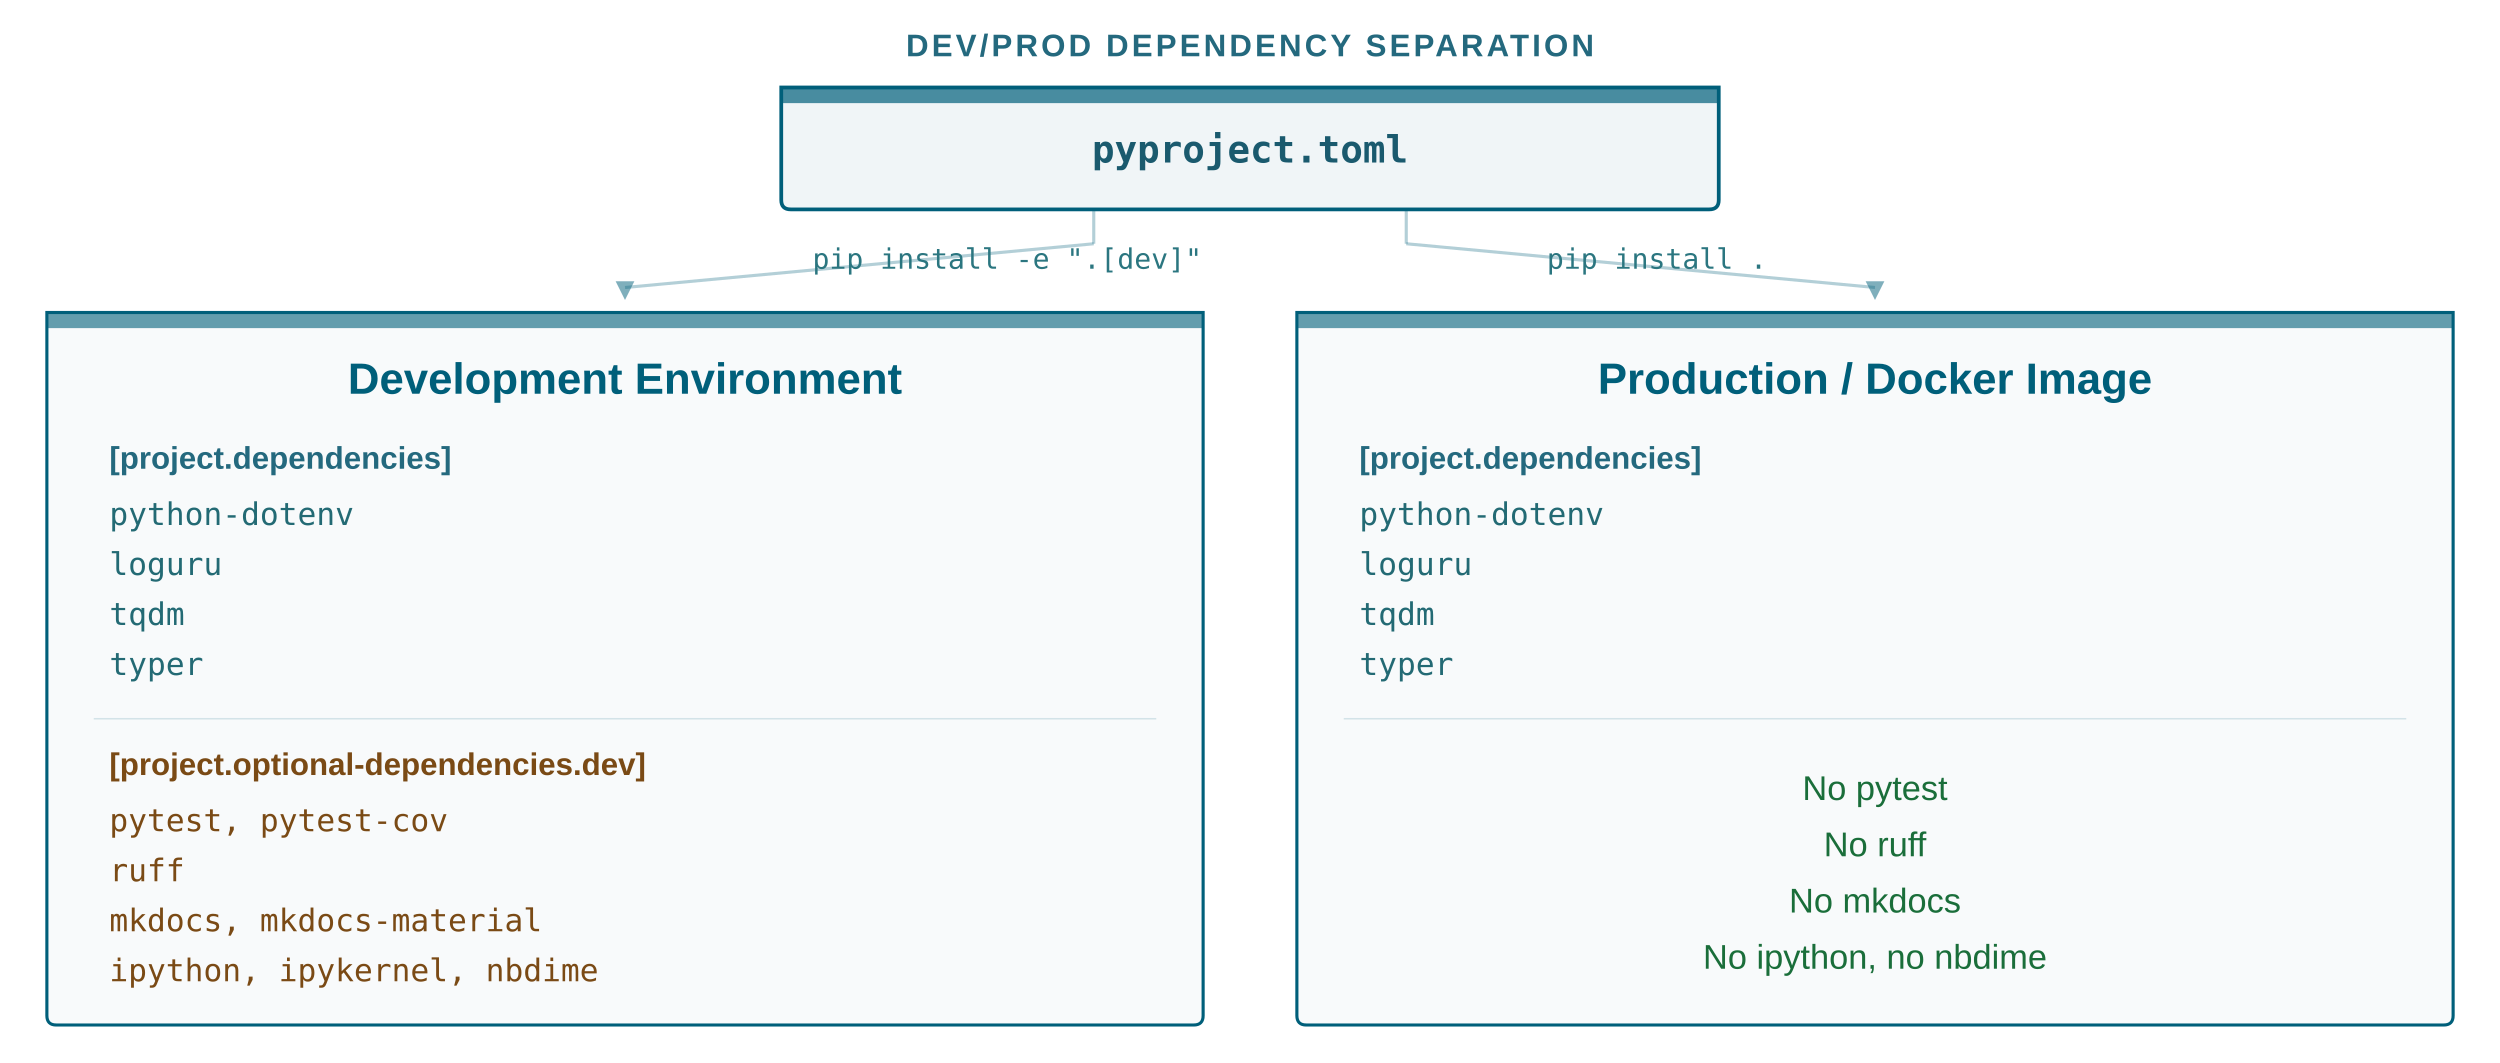
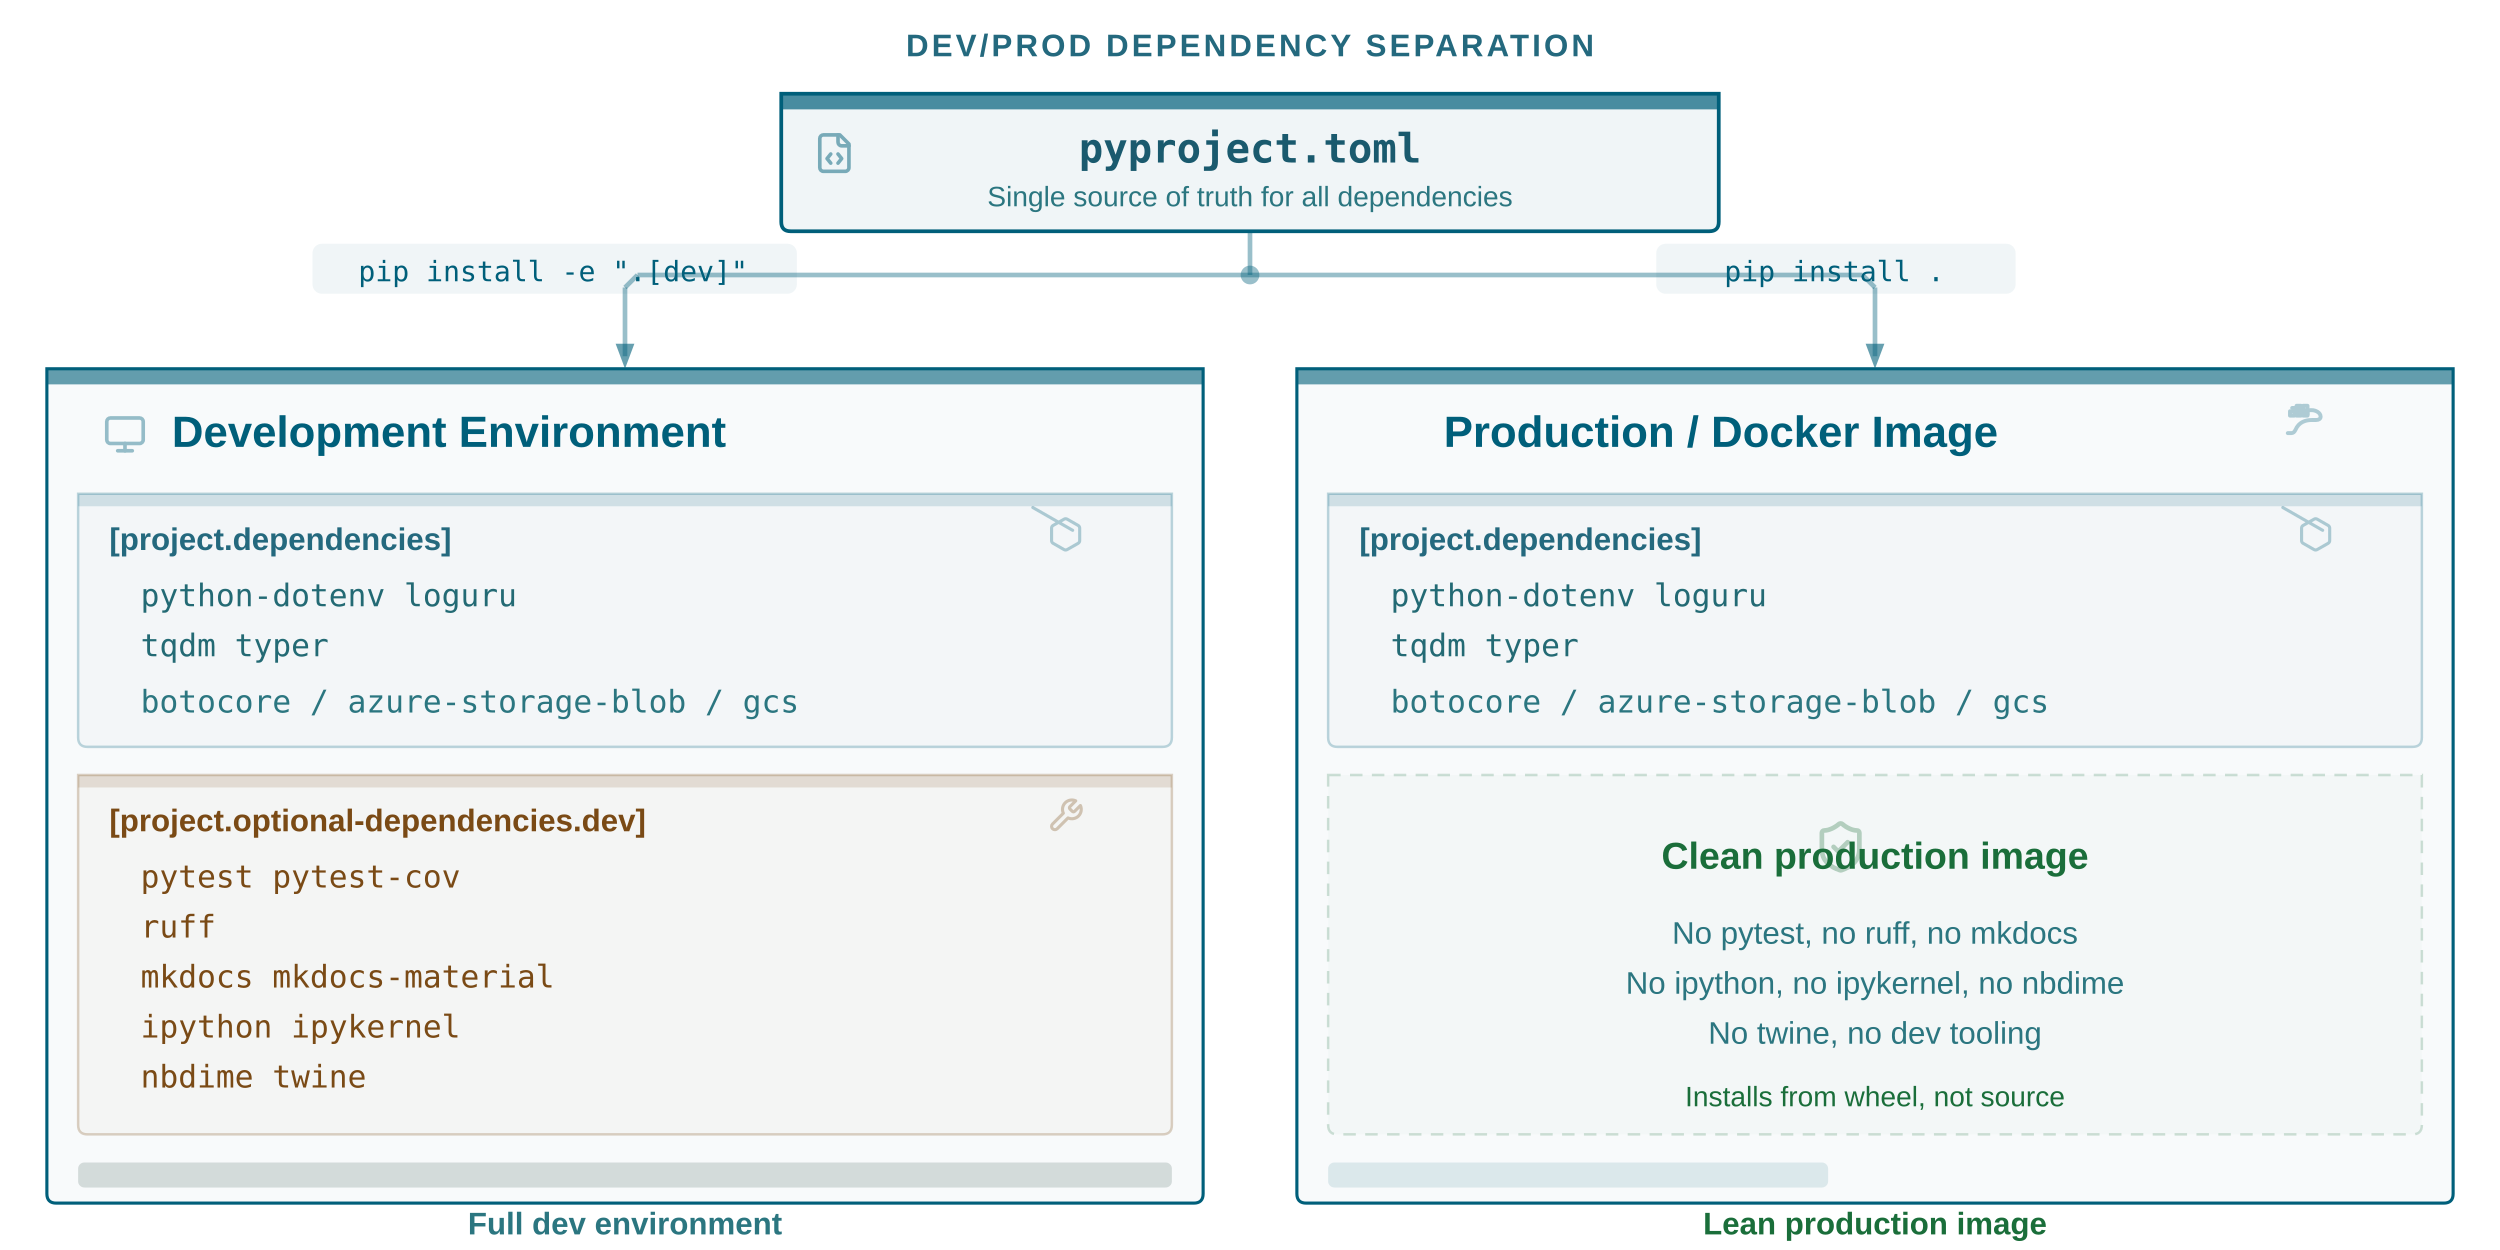
- <svg xmlns="http://www.w3.org/2000/svg" viewBox="0 0 800 340">
+ <svg xmlns="http://www.w3.org/2000/svg" viewBox="0 0 800 400">
  <style>
    .fg-1 { fill: #1a5a6e; }
    .fg-2 { fill: #24697e; }
    .fg-3 { fill: #236a74; }
    .fg-4 { fill: #2b7680; }
    .accent-1 { fill: #005f7a; }
    .accent-2 { fill: #7a4a15; }
    .status-yes { fill: #1a6e3a; }
-     .status-no { fill: #6e1a1a; }
    @media (prefers-color-scheme: dark) {
      .fg-1 { fill: #b8e4f0; }
      .fg-2 { fill: #8fd4e6; }
      .fg-3 { fill: #5aafc5; }
      .fg-4 { fill: #4099b3; }
      .accent-1 { fill: #5cc8e0; }
      .accent-2 { fill: #d4a04a; }
      .status-yes { fill: #44cc77; }
-       .status-no { fill: #e05555; }
    }
  </style>
-   <rect width="800" height="340" fill="transparent" />
+   <rect width="800" height="400" fill="transparent" />
  <text x="400" y="18" font-family="Segoe UI, Arial, sans-serif" font-size="10" font-weight="600" text-anchor="middle" letter-spacing="1" class="fg-2">DEV/PROD DEPENDENCY SEPARATION</text>
  <g id="source">
-     <path d="M250,28 H550 V64 Q550,67 547,67 H253 Q250,67 250,64 Z" fill="#005f7a" fill-opacity="0.06" />
-     <path d="M250,28 H550 V64 Q550,67 547,67 H253 Q250,67 250,64 Z" fill="none" stroke="#005f7a" stroke-width="1.2" />
-     <rect x="250" y="28" width="300" height="5" fill="#005f7a" opacity="0.7" />
-     <text x="400" y="52" font-family="Consolas, monospace" font-size="12" font-weight="600" text-anchor="middle" class="fg-1">pyproject.toml</text>
+     <path d="M250,30 H550 V71 Q550,74 547,74 H253 Q250,74 250,71 Z" fill="#005f7a" fill-opacity="0.06" />
+     <path d="M250,30 H550 V71 Q550,74 547,74 H253 Q250,74 250,71 Z" fill="none" stroke="#005f7a" stroke-width="1.2" />
+     <rect x="250" y="30" width="300" height="5" fill="#005f7a" opacity="0.7" />
+     <g transform="translate(260, 42) scale(0.583)" fill="none" stroke="#005f7a" stroke-width="2" stroke-linecap="round" stroke-linejoin="round" opacity="0.5">
+       <path d="M10 12.5 8 15l2 2.5" />
+       <path d="m14 12.5 2 2.5-2 2.5" />
+       <path d="M14 2v4a2 2 0 0 0 2 2h4" />
+       <path d="M15 2H6a2 2 0 0 0-2 2v16a2 2 0 0 0 2 2h12a2 2 0 0 0 2-2V7z" />
+     </g>
+     <text x="400" y="52" font-family="Consolas, monospace" font-size="13" font-weight="600" text-anchor="middle" class="fg-1">pyproject.toml</text>
+     <text x="400" y="66" font-family="Segoe UI, Arial, sans-serif" font-size="9" text-anchor="middle" class="fg-4">Single source of truth for all dependencies</text>
  </g>
-   <line x1="350" y1="67" x2="350" y2="78" stroke="#005f7a" stroke-width="1" opacity="0.3" />
-   <line x1="350" y1="78" x2="200" y2="92" stroke="#005f7a" stroke-width="1" opacity="0.3" />
-   <polygon points="197,90 200,96 203,90" fill="#005f7a" opacity="0.5" />
-   <line x1="450" y1="67" x2="450" y2="78" stroke="#005f7a" stroke-width="1" opacity="0.3" />
-   <line x1="450" y1="78" x2="600" y2="92" stroke="#005f7a" stroke-width="1" opacity="0.3" />
-   <polygon points="597,90 600,96 603,90" fill="#005f7a" opacity="0.5" />
-   <text x="260" y="86" font-family="Consolas, monospace" font-size="9" class="fg-4">pip install -e ".[dev]"</text>
-   <text x="495" y="86" font-family="Consolas, monospace" font-size="9" class="fg-4">pip install .</text>
+   <line x1="400" y1="74" x2="400" y2="88" stroke="#005f7a" stroke-width="1.5" opacity="0.4" />
+   <circle cx="400" cy="88" r="3" fill="#005f7a" opacity="0.4" />
+   <line x1="400" y1="88" x2="204" y2="88" stroke="#005f7a" stroke-width="1.5" opacity="0.4" />
+   <line x1="200" y1="92" x2="200" y2="114" stroke="#005f7a" stroke-width="1.5" opacity="0.4" />
+   <line x1="204" y1="88" x2="200" y2="92" stroke="#005f7a" stroke-width="1.5" opacity="0.4" />
+   <polygon points="197,110 200,118 203,110" fill="#005f7a" opacity="0.6" />
+   <line x1="400" y1="88" x2="596" y2="88" stroke="#005f7a" stroke-width="1.5" opacity="0.4" />
+   <line x1="600" y1="92" x2="600" y2="114" stroke="#005f7a" stroke-width="1.5" opacity="0.4" />
+   <line x1="596" y1="88" x2="600" y2="92" stroke="#005f7a" stroke-width="1.5" opacity="0.4" />
+   <polygon points="597,110 600,118 603,110" fill="#005f7a" opacity="0.6" />
+   <rect x="100" y="78" width="155" height="16" rx="3" fill="#005f7a" fill-opacity="0.06" />
+   <text x="177" y="90" font-family="Consolas, monospace" font-size="9" text-anchor="middle" class="accent-1">pip install -e ".[dev]"</text>
+   <rect x="530" y="78" width="115" height="16" rx="3" fill="#005f7a" fill-opacity="0.06" />
+   <text x="587" y="90" font-family="Consolas, monospace" font-size="9" text-anchor="middle" class="accent-1">pip install .</text>
  <g id="dev-container">
-     <path d="M15,100 H385 V325 Q385,328 382,328 H18 Q15,328 15,325 Z" fill="#005f7a" fill-opacity="0.03" />
-     <path d="M15,100 H385 V325 Q385,328 382,328 H18 Q15,328 15,325 Z" fill="none" stroke="#005f7a" stroke-width="1" />
-     <rect x="15" y="100" width="370" height="5" fill="#005f7a" opacity="0.6" />
-     <text x="200" y="126" font-family="Segoe UI, Arial, sans-serif" font-size="14" font-weight="600" text-anchor="middle" class="accent-1">Development Environment</text>
-     <text x="35" y="150" font-family="Segoe UI, Arial, sans-serif" font-size="10" font-weight="600" class="fg-2">[project.dependencies]</text>
-     <text x="35" y="168" font-family="Consolas, monospace" font-size="10" class="fg-3">python-dotenv</text>
-     <text x="35" y="184" font-family="Consolas, monospace" font-size="10" class="fg-3">loguru</text>
-     <text x="35" y="200" font-family="Consolas, monospace" font-size="10" class="fg-3">tqdm</text>
-     <text x="35" y="216" font-family="Consolas, monospace" font-size="10" class="fg-3">typer</text>
-     <line x1="30" y1="230" x2="370" y2="230" stroke="#005f7a" stroke-width="0.5" opacity="0.15" />
-     <text x="35" y="248" font-family="Segoe UI, Arial, sans-serif" font-size="10" font-weight="600" class="accent-2">[project.optional-dependencies.dev]</text>
-     <text x="35" y="266" font-family="Consolas, monospace" font-size="10" class="accent-2">pytest, pytest-cov</text>
-     <text x="35" y="282" font-family="Consolas, monospace" font-size="10" class="accent-2">ruff</text>
-     <text x="35" y="298" font-family="Consolas, monospace" font-size="10" class="accent-2">mkdocs, mkdocs-material</text>
-     <text x="35" y="314" font-family="Consolas, monospace" font-size="10" class="accent-2">ipython, ipykernel, nbdime</text>
+     <path d="M15,118 H385 V382 Q385,385 382,385 H18 Q15,385 15,382 Z" fill="#005f7a" fill-opacity="0.03" />
+     <path d="M15,118 H385 V382 Q385,385 382,385 H18 Q15,385 15,382 Z" fill="none" stroke="#005f7a" stroke-width="1" />
+     <rect x="15" y="118" width="370" height="5" fill="#005f7a" opacity="0.6" />
+     <g transform="translate(33, 132) scale(0.583)" fill="none" stroke="#005f7a" stroke-width="2" stroke-linecap="round" stroke-linejoin="round" opacity="0.4">
+       <rect width="20" height="14" x="2" y="3" rx="2" />
+       <line x1="8" y1="21" x2="16" y2="21" />
+       <line x1="12" y1="17" x2="12" y2="21" />
+     </g>
+     <text x="55" y="143" font-family="Segoe UI, Arial, sans-serif" font-size="14" font-weight="600" class="accent-1">Development Environment</text>
+     <g id="dev-shared">
+       <path d="M25,158 H375 V236 Q375,239 372,239 H28 Q25,239 25,236 Z" fill="#005f7a" fill-opacity="0.02" />
+       <path d="M25,158 H375 V236 Q375,239 372,239 H28 Q25,239 25,236 Z" fill="none" stroke="#005f7a" stroke-width="0.8" opacity="0.25" />
+       <rect x="25" y="158" width="350" height="4" fill="#005f7a" opacity="0.15" />
+       <text x="35" y="176" font-family="Segoe UI, Arial, sans-serif" font-size="10" font-weight="600" class="fg-2">[project.dependencies]</text>
+       <g transform="translate(335, 165) scale(0.5)" fill="none" stroke="#005f7a" stroke-width="2" stroke-linecap="round" stroke-linejoin="round" opacity="0.3">
+         <path d="M16.5 9.4-9-5.19M21 16V8a2 2 0 0 0-1-1.73l-7-4a2 2 0 0 0-2 0l-7 4A2 2 0 0 0 3 8v8a2 2 0 0 0 1 1.73l7 4a2 2 0 0 0 2 0l7-4A2 2 0 0 0 21 16z" />
+       </g>
+       <text x="45" y="194" font-family="Consolas, monospace" font-size="10" class="fg-3">python-dotenv    loguru</text>
+       <text x="45" y="210" font-family="Consolas, monospace" font-size="10" class="fg-3">tqdm             typer</text>
+       <text x="45" y="228" font-family="Consolas, monospace" font-size="10" class="fg-4">botocore / azure-storage-blob / gcs</text>
+     </g>
+     <g id="dev-only">
+       <path d="M25,248 H375 V360 Q375,363 372,363 H28 Q25,363 25,360 Z" fill="#7a4a15" fill-opacity="0.03" />
+       <path d="M25,248 H375 V360 Q375,363 372,363 H28 Q25,363 25,360 Z" fill="none" stroke="#7a4a15" stroke-width="0.8" opacity="0.25" />
+       <rect x="25" y="248" width="350" height="4" fill="#7a4a15" opacity="0.15" />
+       <text x="35" y="266" font-family="Segoe UI, Arial, sans-serif" font-size="10" font-weight="600" class="accent-2">[project.optional-dependencies.dev]</text>
+       <g transform="translate(335, 255) scale(0.5)" fill="none" stroke="#7a4a15" stroke-width="2" stroke-linecap="round" stroke-linejoin="round" opacity="0.3">
+         <path d="M14.7 6.3a1 1 0 0 0 0 1.4l1.6 1.6a1 1 0 0 0 1.4 0l3.77-3.77a6 6 0 0 1-7.94 7.94l-6.91 6.91a2.12 2.12 0 0 1-3-3l6.91-6.91a6 6 0 0 1 7.94-7.94l-3.76 3.76z" />
+       </g>
+       <text x="45" y="284" font-family="Consolas, monospace" font-size="10" class="accent-2">pytest           pytest-cov</text>
+       <text x="45" y="300" font-family="Consolas, monospace" font-size="10" class="accent-2">ruff</text>
+       <text x="45" y="316" font-family="Consolas, monospace" font-size="10" class="accent-2">mkdocs           mkdocs-material</text>
+       <text x="45" y="332" font-family="Consolas, monospace" font-size="10" class="accent-2">ipython          ipykernel</text>
+       <text x="45" y="348" font-family="Consolas, monospace" font-size="10" class="accent-2">nbdime           twine</text>
+     </g>
+     <rect x="25" y="372" width="350" height="8" rx="2" fill="#005f7a" fill-opacity="0.12" />
+     <rect x="25" y="372" width="350" height="8" rx="2" fill="#7a4a15" fill-opacity="0.08" />
+     <text x="200" y="395" font-family="Segoe UI, Arial, sans-serif" font-size="10" font-weight="600" text-anchor="middle" class="fg-4">Full dev environment</text>
  </g>
  <g id="prod-container">
-     <path d="M415,100 H785 V325 Q785,328 782,328 H418 Q415,328 415,325 Z" fill="#005f7a" fill-opacity="0.03" />
-     <path d="M415,100 H785 V325 Q785,328 782,328 H418 Q415,328 415,325 Z" fill="none" stroke="#005f7a" stroke-width="1" />
-     <rect x="415" y="100" width="370" height="5" fill="#005f7a" opacity="0.6" />
-     <text x="600" y="126" font-family="Segoe UI, Arial, sans-serif" font-size="14" font-weight="600" text-anchor="middle" class="accent-1">Production / Docker Image</text>
-     <text x="435" y="150" font-family="Segoe UI, Arial, sans-serif" font-size="10" font-weight="600" class="fg-2">[project.dependencies]</text>
-     <text x="435" y="168" font-family="Consolas, monospace" font-size="10" class="fg-3">python-dotenv</text>
-     <text x="435" y="184" font-family="Consolas, monospace" font-size="10" class="fg-3">loguru</text>
-     <text x="435" y="200" font-family="Consolas, monospace" font-size="10" class="fg-3">tqdm</text>
-     <text x="435" y="216" font-family="Consolas, monospace" font-size="10" class="fg-3">typer</text>
-     <line x1="430" y1="230" x2="770" y2="230" stroke="#005f7a" stroke-width="0.5" opacity="0.15" />
-     <text x="600" y="256" font-family="Segoe UI, Arial, sans-serif" font-size="11" text-anchor="middle" class="status-yes">No pytest</text>
-     <text x="600" y="274" font-family="Segoe UI, Arial, sans-serif" font-size="11" text-anchor="middle" class="status-yes">No ruff</text>
-     <text x="600" y="292" font-family="Segoe UI, Arial, sans-serif" font-size="11" text-anchor="middle" class="status-yes">No mkdocs</text>
-     <text x="600" y="310" font-family="Segoe UI, Arial, sans-serif" font-size="11" text-anchor="middle" class="status-yes">No ipython, no nbdime</text>
+     <path d="M415,118 H785 V382 Q785,385 782,385 H418 Q415,385 415,382 Z" fill="#005f7a" fill-opacity="0.03" />
+     <path d="M415,118 H785 V382 Q785,385 782,385 H418 Q415,385 415,382 Z" fill="none" stroke="#005f7a" stroke-width="1" />
+     <rect x="415" y="118" width="370" height="5" fill="#005f7a" opacity="0.6" />
+     <g transform="translate(730, 126) scale(0.7)" fill="none" stroke="#005f7a" stroke-width="1.8" stroke-linecap="round" stroke-linejoin="round" opacity="0.3">
+       <path d="M3 18h1.5c1 0 1.5-.5 2-1.5C8 13 11 12 14 12h2c1 0 2-.5 2-1.5 0-2-2.5-3-4-3h-1c-.5 0-1 .5-1 1v1H8V7.5C8 7 7.5 6.5 7 6.5H5" />
+       <rect x="4" y="8" width="2" height="2" />
+       <rect x="7" y="8" width="2" height="2" />
+       <rect x="10" y="8" width="2" height="2" />
+       <rect x="7" y="5.5" width="2" height="2" />
+       <rect x="10" y="5.5" width="2" height="2" />
+     </g>
+     <text x="462" y="143" font-family="Segoe UI, Arial, sans-serif" font-size="14" font-weight="600" class="accent-1">Production / Docker Image</text>
+     <g id="prod-deps">
+       <path d="M425,158 H775 V236 Q775,239 772,239 H428 Q425,239 425,236 Z" fill="#005f7a" fill-opacity="0.02" />
+       <path d="M425,158 H775 V236 Q775,239 772,239 H428 Q425,239 425,236 Z" fill="none" stroke="#005f7a" stroke-width="0.8" opacity="0.25" />
+       <rect x="425" y="158" width="350" height="4" fill="#005f7a" opacity="0.15" />
+       <text x="435" y="176" font-family="Segoe UI, Arial, sans-serif" font-size="10" font-weight="600" class="fg-2">[project.dependencies]</text>
+       <g transform="translate(735, 165) scale(0.5)" fill="none" stroke="#005f7a" stroke-width="2" stroke-linecap="round" stroke-linejoin="round" opacity="0.3">
+         <path d="M16.5 9.4-9-5.19M21 16V8a2 2 0 0 0-1-1.73l-7-4a2 2 0 0 0-2 0l-7 4A2 2 0 0 0 3 8v8a2 2 0 0 0 1 1.73l7 4a2 2 0 0 0 2 0l7-4A2 2 0 0 0 21 16z" />
+       </g>
+       <text x="445" y="194" font-family="Consolas, monospace" font-size="10" class="fg-3">python-dotenv    loguru</text>
+       <text x="445" y="210" font-family="Consolas, monospace" font-size="10" class="fg-3">tqdm             typer</text>
+       <text x="445" y="228" font-family="Consolas, monospace" font-size="10" class="fg-4">botocore / azure-storage-blob / gcs</text>
+     </g>
+     <g id="clean-zone">
+       <path d="M425,248 H775 V360 Q775,363 772,363 H428 Q425,363 425,360 Z" fill="#1a6e3a" fill-opacity="0.02" />
+       <path d="M425,248 H775 V360 Q775,363 772,363 H428 Q425,363 425,360 Z" fill="none" stroke="#1a6e3a" stroke-width="0.8" opacity="0.2" stroke-dasharray="4,3" />
+       <g transform="translate(580, 262) scale(0.75)" fill="none" stroke="#1a6e3a" stroke-width="2" stroke-linecap="round" stroke-linejoin="round" opacity="0.3">
+         <path d="M20 13c0 5-3.5 7.5-7.66 8.95a1 1 0 0 1-.67-.01C7.5 20.5 4 18 4 13V6a1 1 0 0 1 1-1c2 0 4.5-1.2 6.24-2.72a1.17 1.17 0 0 1 1.52 0C14.51 3.81 17 5 19 5a1 1 0 0 1 1 1z" />
+         <path d="m9 12 2 2 4-4" />
+       </g>
+       <text x="600" y="278" font-family="Segoe UI, Arial, sans-serif" font-size="12" font-weight="600" text-anchor="middle" class="status-yes">Clean production image</text>
+       <text x="600" y="302" font-family="Segoe UI, Arial, sans-serif" font-size="10" text-anchor="middle" class="fg-4">No pytest, no ruff, no mkdocs</text>
+       <text x="600" y="318" font-family="Segoe UI, Arial, sans-serif" font-size="10" text-anchor="middle" class="fg-4">No ipython, no ipykernel, no nbdime</text>
+       <text x="600" y="334" font-family="Segoe UI, Arial, sans-serif" font-size="10" text-anchor="middle" class="fg-4">No twine, no dev tooling</text>
+       <text x="600" y="354" font-family="Segoe UI, Arial, sans-serif" font-size="9" text-anchor="middle" class="status-yes">Installs from wheel, not source</text>
+     </g>
+     <rect x="425" y="372" width="160" height="8" rx="2" fill="#005f7a" fill-opacity="0.12" />
+     <text x="600" y="395" font-family="Segoe UI, Arial, sans-serif" font-size="10" font-weight="600" text-anchor="middle" class="status-yes">Lean production image</text>
  </g>
</svg>
